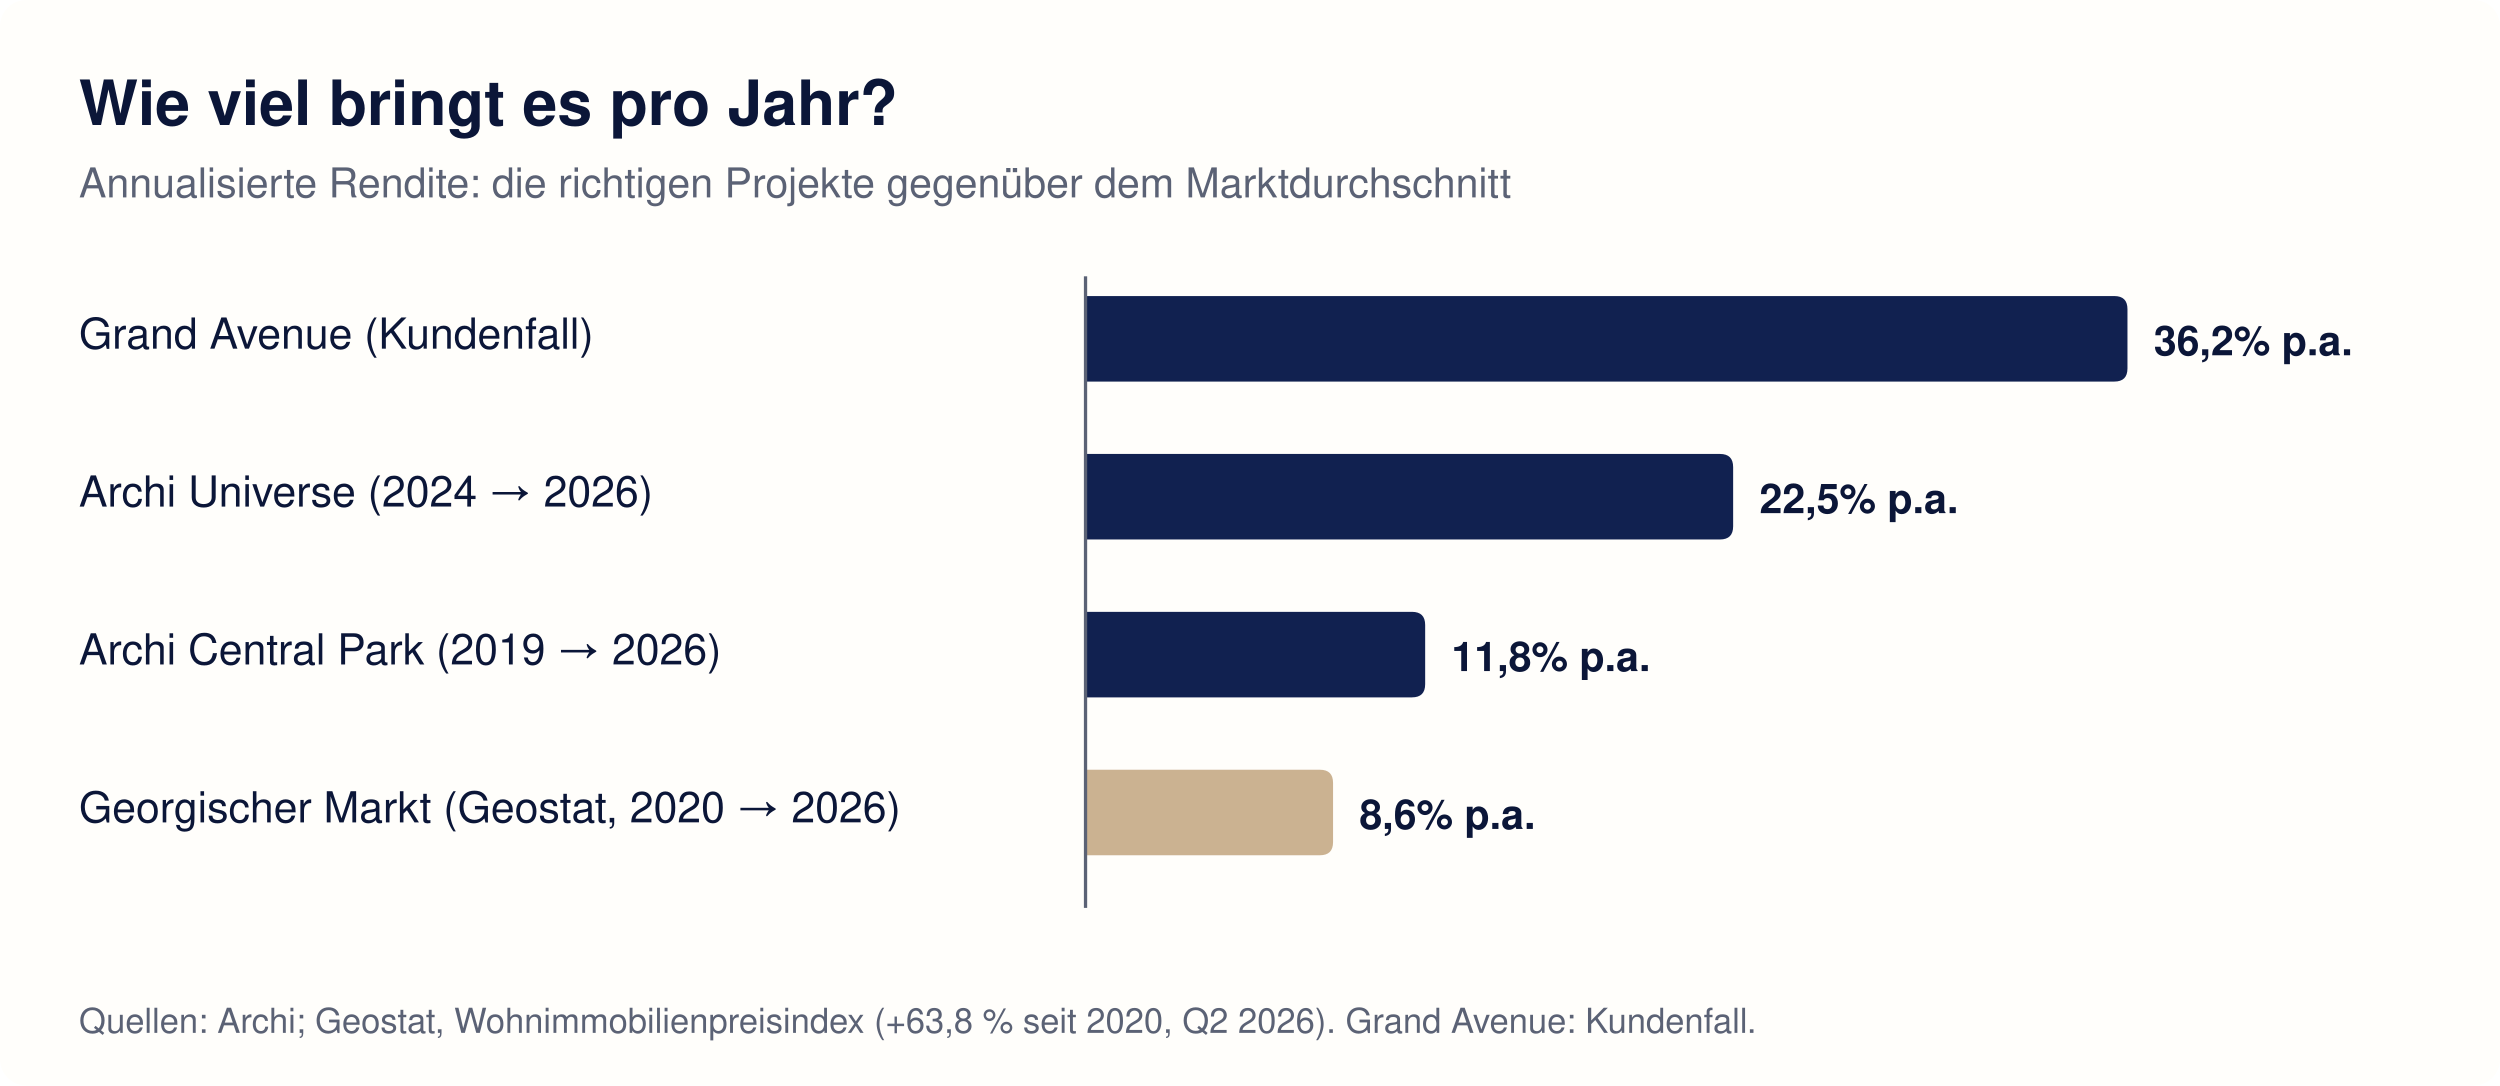
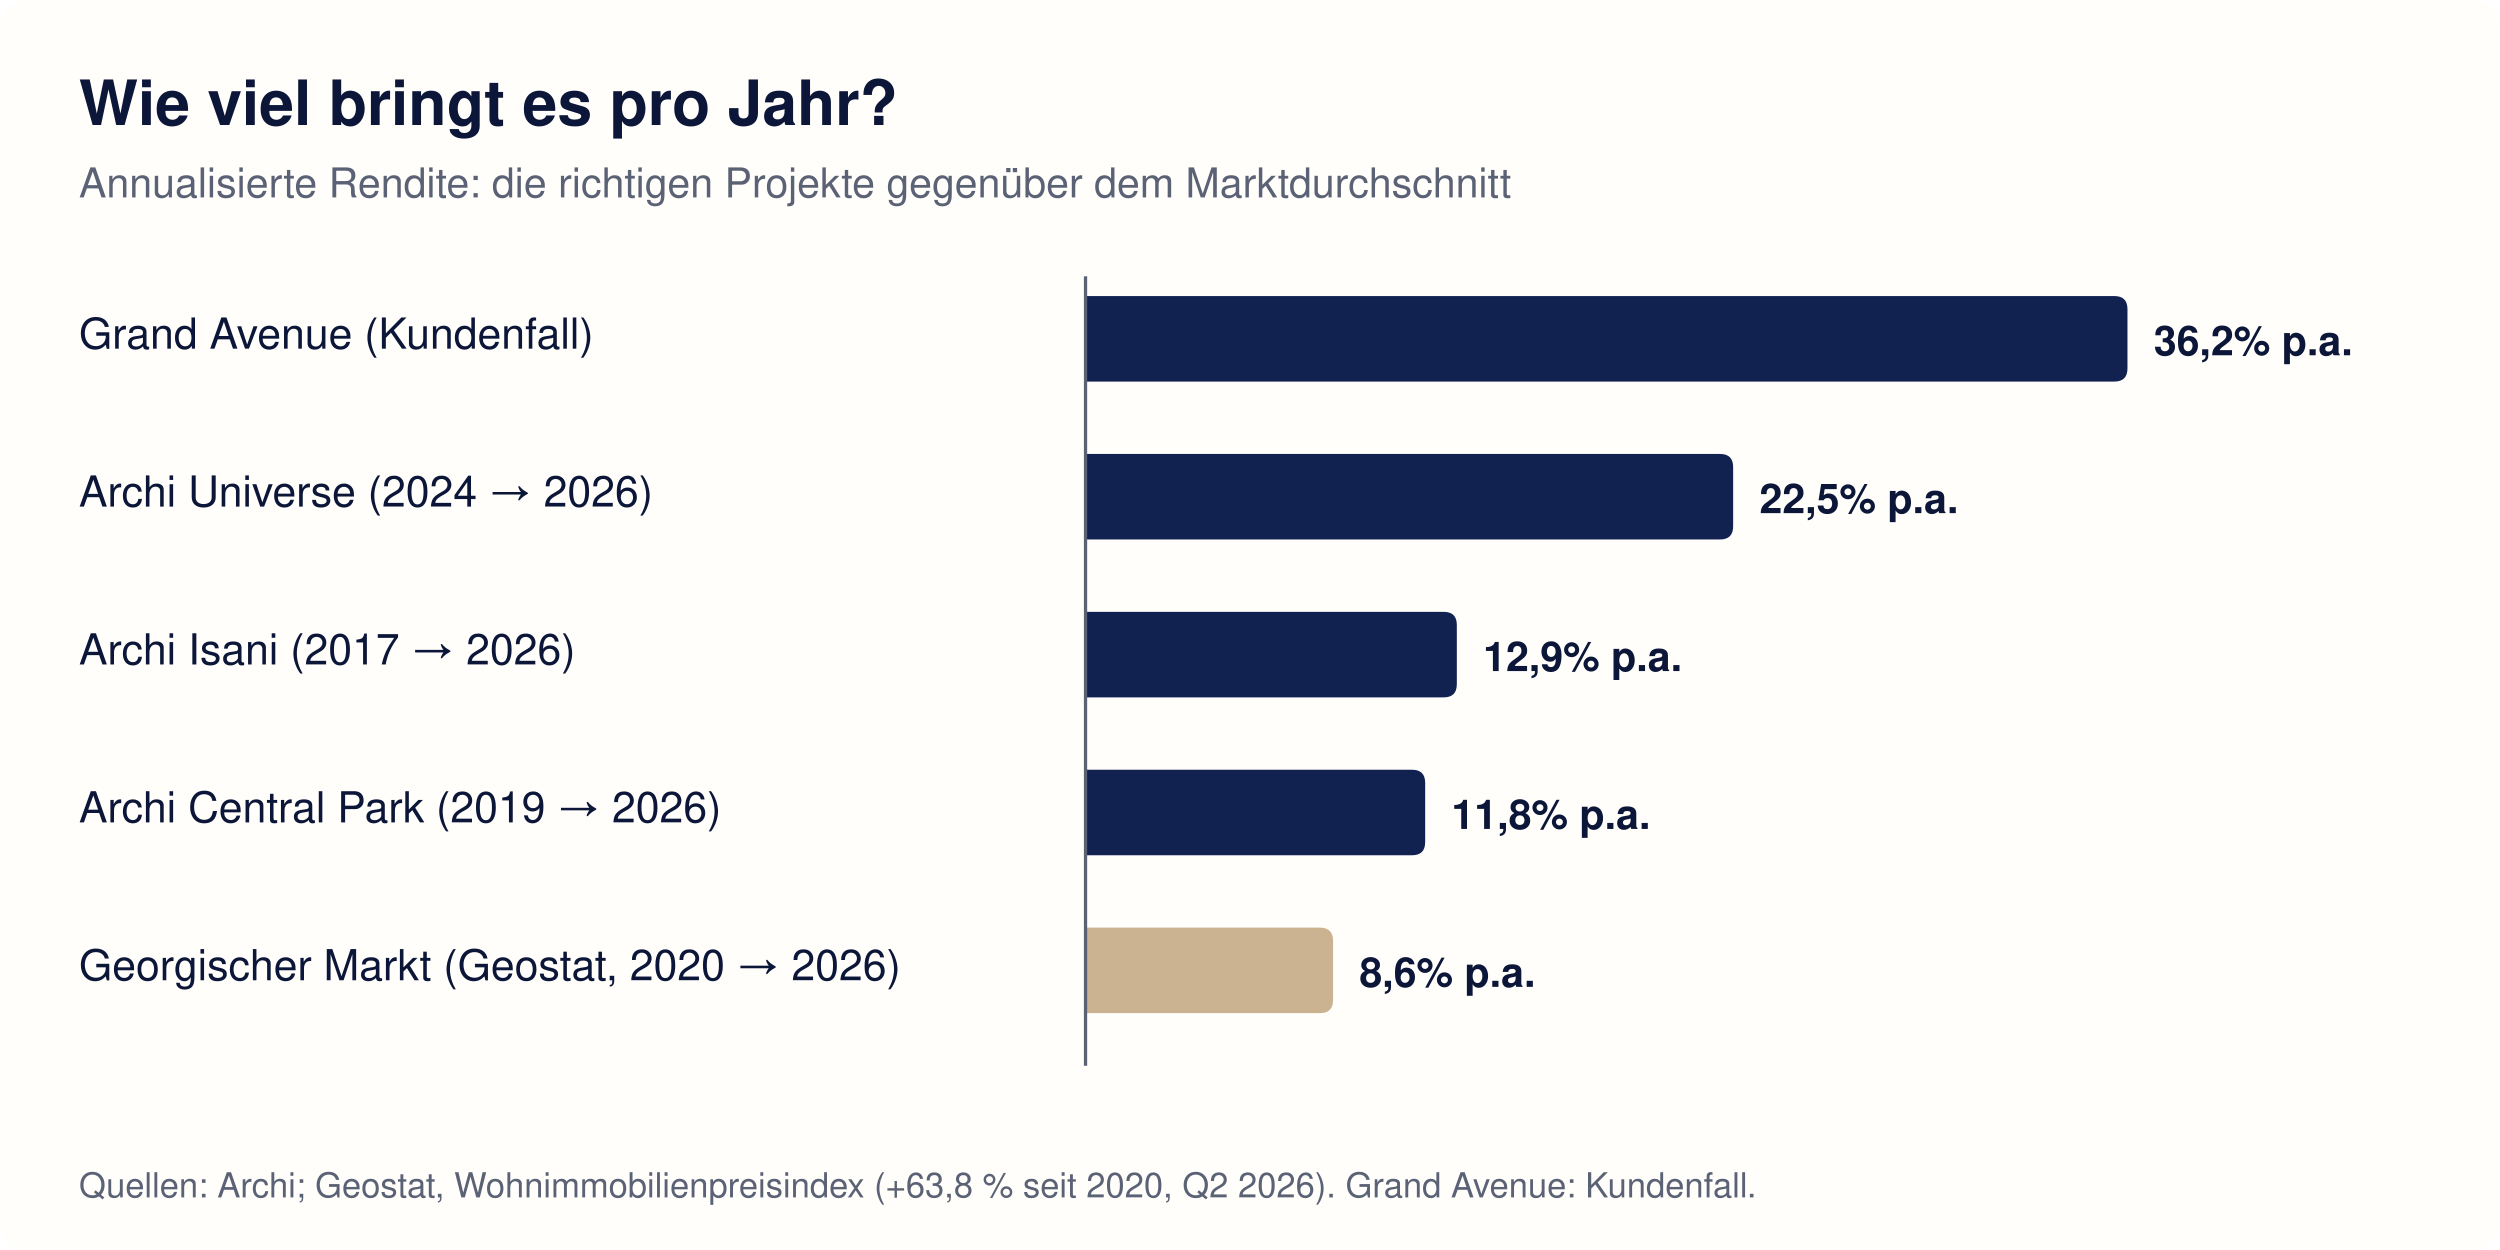
- <svg xmlns="http://www.w3.org/2000/svg" viewBox="0 0 760 330" width="760" height="330" role="img" aria-label="Wie viel bringt es pro Jahr?" font-family="Helvetica, Arial, sans-serif">
-   <rect width="760" height="330" fill="#fffefb" rx="8" />
+ <svg xmlns="http://www.w3.org/2000/svg" viewBox="0 0 760 380" width="760" height="380" role="img" aria-label="Wie viel bringt es pro Jahr?" font-family="Helvetica, Arial, sans-serif">
+   <rect width="760" height="380" fill="#fffefb" rx="8" />
  <text x="24" y="38" font-size="19" fill="#0b1638" text-anchor="start" font-weight="bold">Wie viel bringt es pro Jahr?</text>
  <text x="24" y="60" font-size="12.5" fill="#5b6275" text-anchor="start" font-weight="normal">Annualisierte Rendite: die richtigen Projekte gegenüber dem Marktdurchschnitt</text>
  <text x="24" y="106" font-size="13" fill="#0b1638" text-anchor="start" font-weight="normal">Grand Avenue (Kundenfall)</text>
  <path d="M330,90 H642.75 Q646.75,90 646.75,94 V112 Q646.75,116 642.75,116 H330 Z" fill="#112150" />
  <text x="654.75" y="108" font-size="12.5" fill="#0b1638" text-anchor="start" font-weight="bold">36,2% p.a.</text>
  <text x="24" y="154" font-size="13" fill="#0b1638" text-anchor="start" font-weight="normal">Archi Universe (2024 → 2026)</text>
  <path d="M330,138 H522.875 Q526.875,138 526.875,142 V160 Q526.875,164 522.875,164 H330 Z" fill="#112150" />
  <text x="534.875" y="156" font-size="12.5" fill="#0b1638" text-anchor="start" font-weight="bold">22,5% p.a.</text>
-   <text x="24" y="202" font-size="13" fill="#0b1638" text-anchor="start" font-weight="normal">Archi Central Park (2019 → 2026)</text>
-   <path d="M330,186 H429.25 Q433.25,186 433.25,190 V208 Q433.25,212 429.25,212 H330 Z" fill="#112150" />
-   <text x="441.25" y="204" font-size="12.5" fill="#0b1638" text-anchor="start" font-weight="bold">11,8% p.a.</text>
-   <text x="24" y="250" font-size="13" fill="#0b1638" text-anchor="start" font-weight="normal">Georgischer Markt (Geostat, 2020 → 2026)</text>
-   <path d="M330,234 H401.25 Q405.25,234 405.25,238 V256 Q405.25,260 401.25,260 H330 Z" fill="#cbb291" />
-   <text x="413.25" y="252" font-size="12.5" fill="#0b1638" text-anchor="start" font-weight="bold">8,6% p.a.</text>
-   <line x1="330" y1="84" x2="330" y2="276" stroke="#5b6275" />
-   <text x="24" y="314" font-size="10.5" fill="#5b6275" text-anchor="start" font-weight="normal">Quellen: Archi; Geostat, Wohnimmobilienpreisindex (+63,8 % seit 2020, Q2 2026). Grand Avenue: Kundenfall.</text>
+   <text x="24" y="202" font-size="13" fill="#0b1638" text-anchor="start" font-weight="normal">Archi Isani (2017 → 2026)</text>
+   <path d="M330,186 H438.875 Q442.875,186 442.875,190 V208 Q442.875,212 438.875,212 H330 Z" fill="#112150" />
+   <text x="450.875" y="204" font-size="12.5" fill="#0b1638" text-anchor="start" font-weight="bold">12,9% p.a.</text>
+   <text x="24" y="250" font-size="13" fill="#0b1638" text-anchor="start" font-weight="normal">Archi Central Park (2019 → 2026)</text>
+   <path d="M330,234 H429.25 Q433.25,234 433.25,238 V256 Q433.25,260 429.25,260 H330 Z" fill="#112150" />
+   <text x="441.25" y="252" font-size="12.5" fill="#0b1638" text-anchor="start" font-weight="bold">11,8% p.a.</text>
+   <text x="24" y="298" font-size="13" fill="#0b1638" text-anchor="start" font-weight="normal">Georgischer Markt (Geostat, 2020 → 2026)</text>
+   <path d="M330,282 H401.25 Q405.25,282 405.25,286 V304 Q405.25,308 401.25,308 H330 Z" fill="#cbb291" />
+   <text x="413.25" y="300" font-size="12.5" fill="#0b1638" text-anchor="start" font-weight="bold">8,6% p.a.</text>
+   <line x1="330" y1="84" x2="330" y2="324" stroke="#5b6275" />
+   <text x="24" y="364" font-size="10.5" fill="#5b6275" text-anchor="start" font-weight="normal">Quellen: Archi; Geostat, Wohnimmobilienpreisindex (+63,8 % seit 2020, Q2 2026). Grand Avenue: Kundenfall.</text>
</svg>
